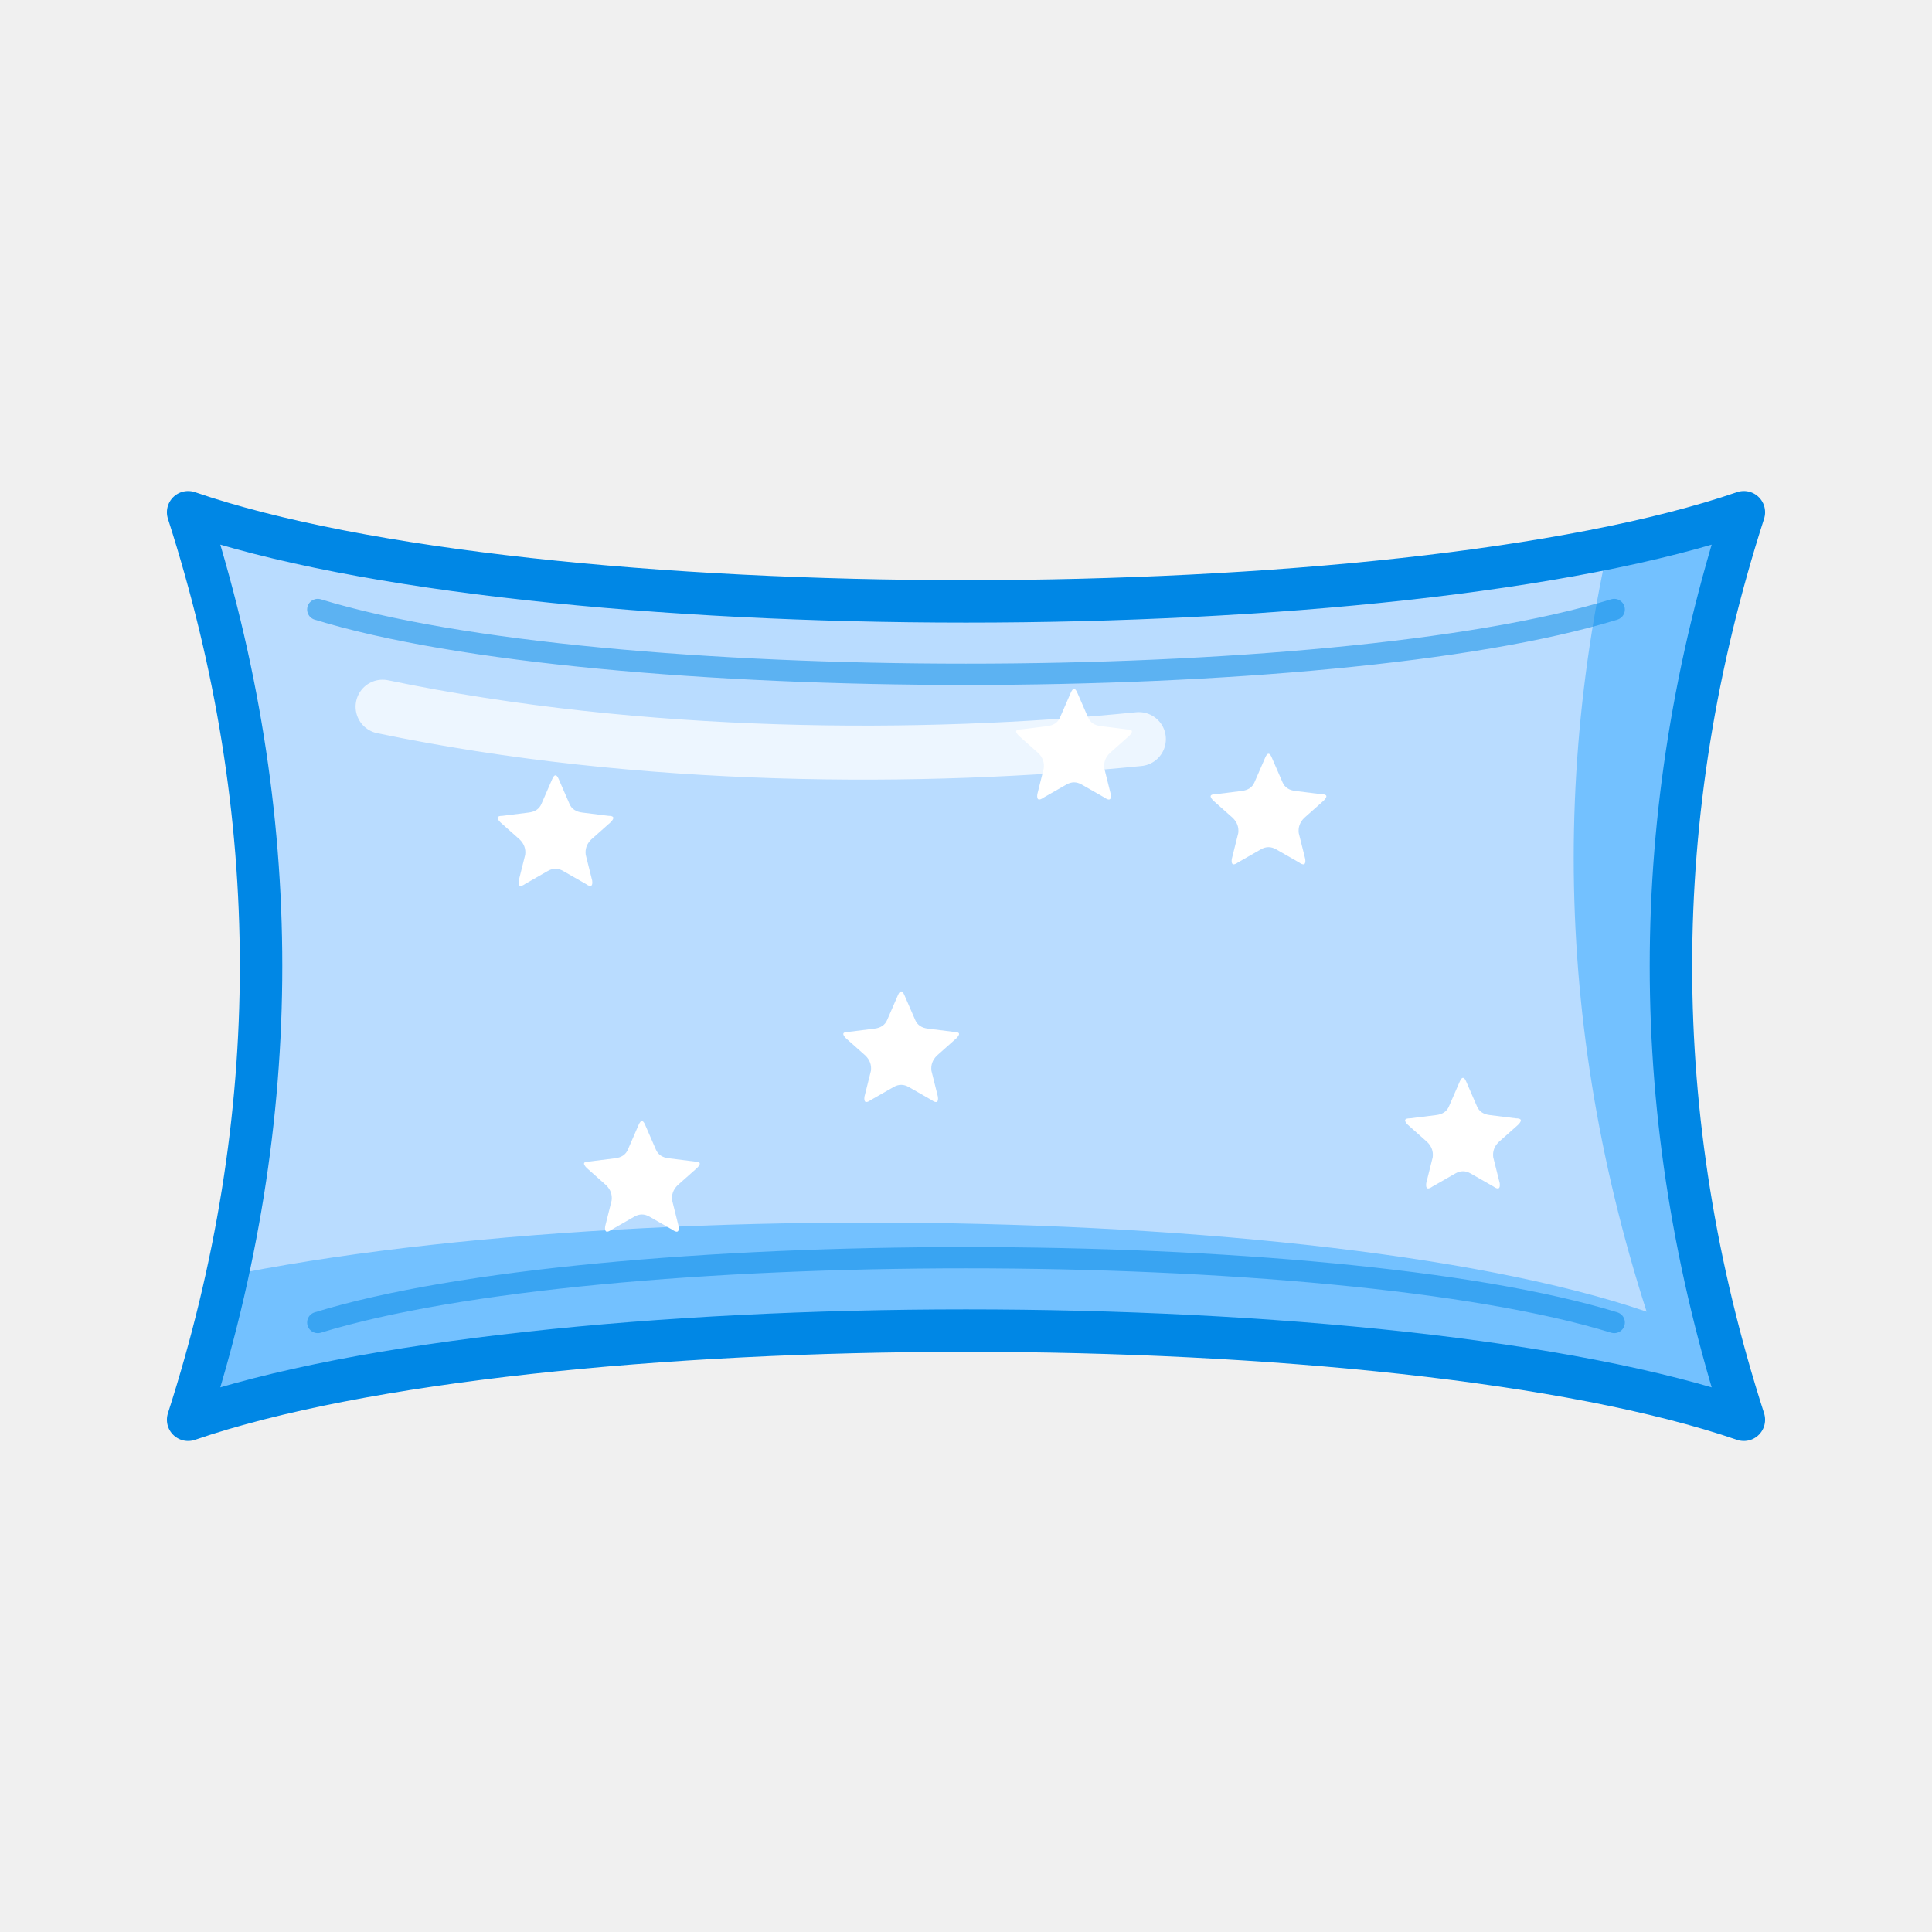
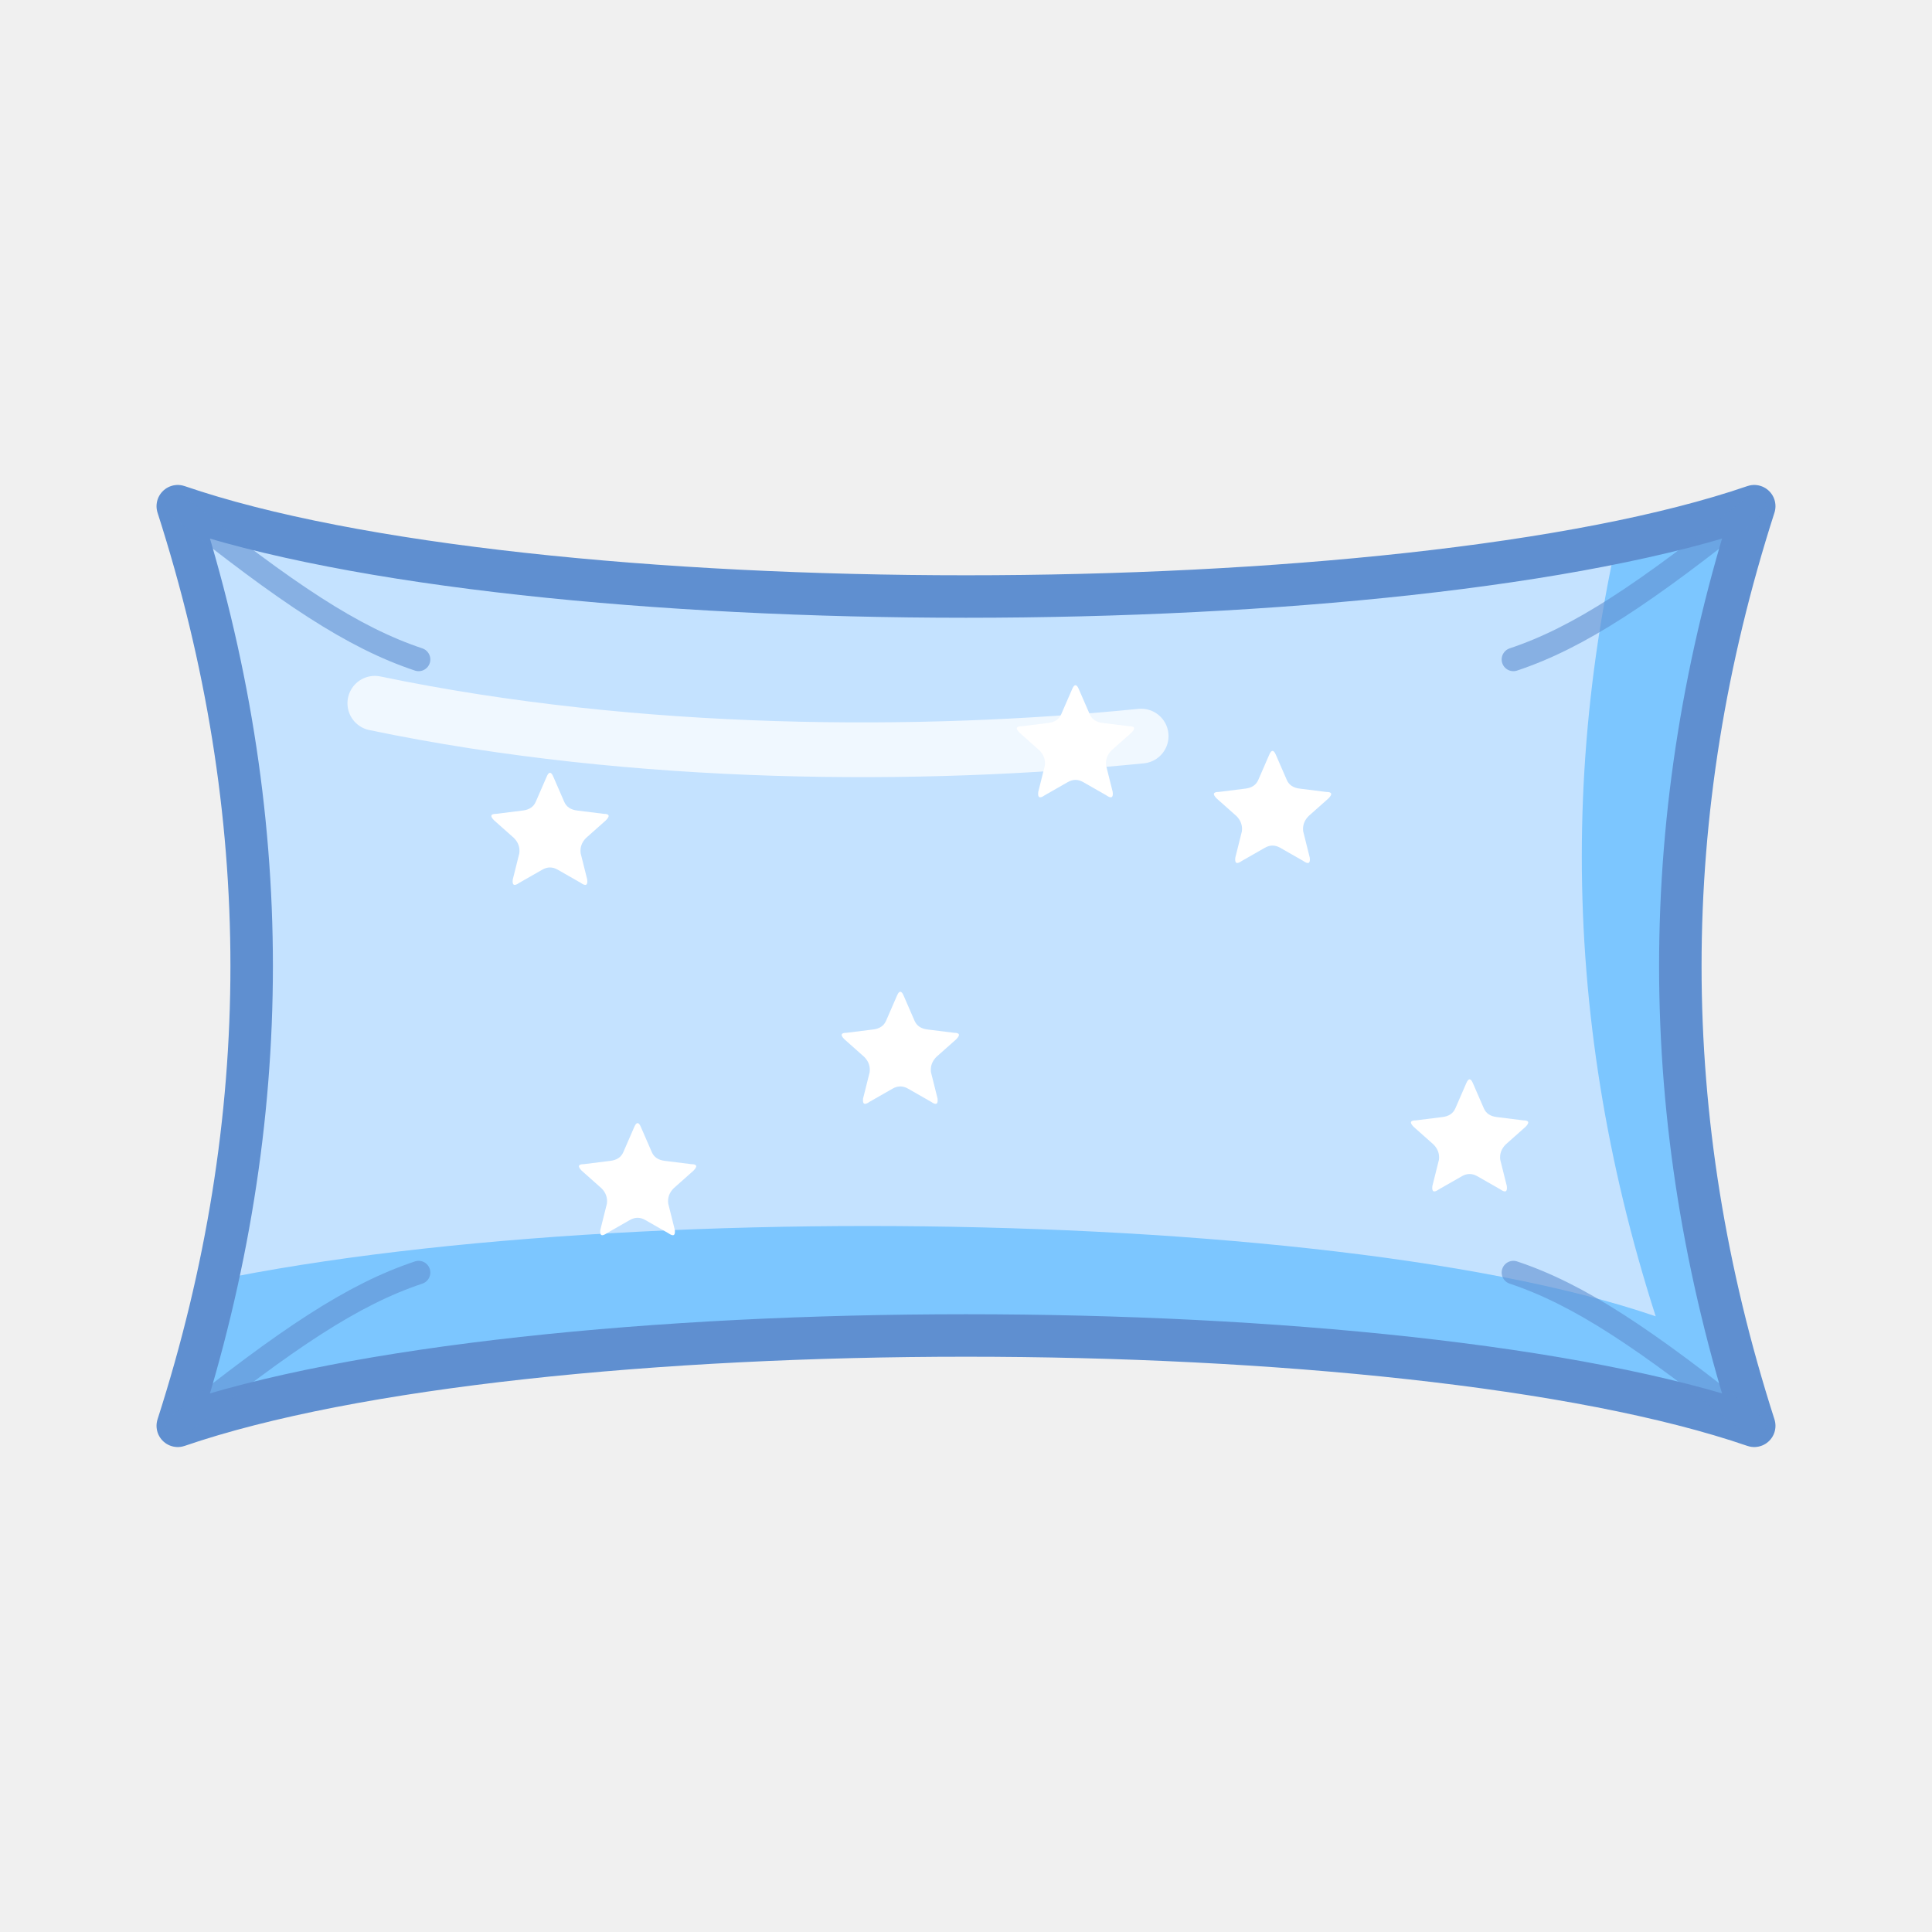
<svg xmlns="http://www.w3.org/2000/svg" viewBox="0 0 200 200" width="200" height="200">
  <defs>
    <clipPath id="caa8e87d1a">
      <path d="M-72,-42 C-40,-31 40,-31 72,-42 C63,-14 63,14 72,42 C40,31 -40,31 -72,42 C-63,14 -63,-14 -72,-42Z" />
    </clipPath>
  </defs>
-   <g transform="translate(100 100) scale(1.1184 1.1184) translate(0 0)">
-     <path d="M-72,-42 C-40,-31 40,-31 72,-42 C63,-14 63,14 72,42 C40,31 -40,31 -72,42 C-63,14 -63,-14 -72,-42Z" fill="#73C1FF" />
+   <g transform="translate(100 100) scale(1.1333 1.1333) translate(0 0)">
+     <path d="M-72,-42 C-40,-31 40,-31 72,-42 C63,-14 63,14 72,42 C40,31 -40,31 -72,42 C-63,14 -63,-14 -72,-42Z" fill="#7CC6FF" />
    <g clip-path="url(#caa8e87d1a)">
-       <path d="M-72,-42 C-40,-31 40,-31 72,-42 C63,-14 63,14 72,42 C40,31 -40,31 -72,42 C-63,14 -63,-14 -72,-42Z" fill="#B9DCFF" transform="translate(-9 -10)" />
+       <path d="M-72,-42 C-40,-31 40,-31 72,-42 C63,-14 63,14 72,42 C40,31 -40,31 -72,42 C-63,14 -63,-14 -72,-42Z" fill="#C4E2FF" transform="translate(-9 -10)" />
    </g>
    <g clip-path="url(#caa8e87d1a)">
      <path d="M-38.3,-17.3 Q-38,-18 -37.7,-17.3 L-36.7,-15 Q-36.4,-14.3 -35.5,-14.2 L-33.1,-13.9 Q-32.3,-13.9 -32.9,-13.3 L-34.7,-11.7 Q-35.3,-11.1 -35.2,-10.3 L-34.6,-7.9 Q-34.5,-7.1 -35.2,-7.6 L-37.3,-8.8 Q-38,-9.2 -38.7,-8.8 L-40.8,-7.6 Q-41.5,-7.1 -41.4,-7.9 L-40.8,-10.3 Q-40.7,-11.1 -41.3,-11.7 L-43.1,-13.3 Q-43.7,-13.9 -42.9,-13.9 L-40.5,-14.2 Q-39.6,-14.3 -39.3,-15Z" fill="#FFFFFF" />
      <path d="M-6.3,2.7 Q-6,2 -5.7,2.7 L-4.7,5 Q-4.4,5.7 -3.5,5.8 L-1.1,6.1 Q-0.3,6.1 -0.9,6.7 L-2.7,8.3 Q-3.3,8.9 -3.2,9.7 L-2.6,12.1 Q-2.5,12.9 -3.2,12.4 L-5.3,11.2 Q-6,10.8 -6.7,11.2 L-8.8,12.4 Q-9.5,12.9 -9.4,12.1 L-8.8,9.7 Q-8.7,8.9 -9.3,8.3 L-11.1,6.7 Q-11.7,6.1 -10.9,6.1 L-8.5,5.8 Q-7.6,5.7 -7.3,5Z" fill="#FFFFFF" />
      <path d="M27.7,-19.3 Q28,-20 28.3,-19.3 L29.3,-17 Q29.6,-16.3 30.5,-16.2 L32.9,-15.9 Q33.7,-15.9 33.1,-15.3 L31.3,-13.7 Q30.7,-13.1 30.8,-12.3 L31.4,-9.9 Q31.5,-9.1 30.8,-9.6 L28.7,-10.8 Q28,-11.2 27.3,-10.8 L25.2,-9.6 Q24.5,-9.1 24.6,-9.9 L25.2,-12.3 Q25.3,-13.1 24.7,-13.7 L22.9,-15.3 Q22.3,-15.9 23.1,-15.9 L25.5,-16.2 Q26.4,-16.3 26.7,-17Z" fill="#FFFFFF" />
      <path d="M45.7,10.7 Q46,10 46.3,10.7 L47.3,13 Q47.6,13.7 48.5,13.8 L50.9,14.1 Q51.7,14.1 51.1,14.7 L49.3,16.3 Q48.7,16.9 48.8,17.7 L49.4,20.1 Q49.5,20.9 48.8,20.4 L46.7,19.2 Q46,18.8 45.3,19.2 L43.2,20.4 Q42.5,20.9 42.6,20.1 L43.2,17.7 Q43.3,16.9 42.7,16.3 L40.9,14.7 Q40.3,14.1 41.1,14.1 L43.5,13.8 Q44.4,13.7 44.7,13Z" fill="#FFFFFF" />
      <path d="M-30.3,14.7 Q-30,14 -29.7,14.7 L-28.7,17 Q-28.4,17.7 -27.5,17.8 L-25.1,18.1 Q-24.3,18.1 -24.9,18.7 L-26.7,20.3 Q-27.3,20.9 -27.2,21.7 L-26.6,24.1 Q-26.5,24.9 -27.2,24.4 L-29.3,23.2 Q-30,22.8 -30.7,23.2 L-32.8,24.4 Q-33.5,24.9 -33.4,24.1 L-32.8,21.7 Q-32.7,20.9 -33.3,20.3 L-35.1,18.7 Q-35.7,18.1 -34.9,18.1 L-32.5,17.8 Q-31.6,17.7 -31.3,17Z" fill="#FFFFFF" />
      <path d="M9.7,-25.3 Q10,-26 10.3,-25.3 L11.3,-23 Q11.6,-22.3 12.5,-22.2 L14.9,-21.9 Q15.7,-21.9 15.1,-21.3 L13.3,-19.7 Q12.7,-19.1 12.8,-18.3 L13.4,-15.9 Q13.5,-15.1 12.8,-15.6 L10.7,-16.8 Q10,-17.2 9.3,-16.8 L7.2,-15.6 Q6.5,-15.1 6.6,-15.9 L7.2,-18.3 Q7.3,-19.1 6.7,-19.7 L4.9,-21.3 Q4.3,-21.9 5.1,-21.9 L7.5,-22.2 Q8.4,-22.3 8.7,-23Z" fill="#FFFFFF" />
    </g>
    <path d="M-54,-24 C-30,-19 -4,-19 16,-21" fill="none" stroke="#FFFFFF" stroke-width="5" stroke-linecap="round" stroke-linejoin="round" opacity="0.75" />
-     <path d="M-72,-42 C-40,-31 40,-31 72,-42 C63,-14 63,14 72,42 C40,31 -40,31 -72,42 C-63,14 -63,-14 -72,-42Z" fill="none" stroke="#0087E5" stroke-width="3.93" stroke-linejoin="round" />
-     <path d="M-60,-33 C-34,-25 34,-25 60,-33 M-60,33 C-34,25 34,25 60,33" fill="none" stroke="#0087E5" stroke-width="1.97" stroke-linecap="round" stroke-linejoin="round" opacity="0.5" />
+     <path d="M-72,-42 C-40,-31 40,-31 72,-42 C63,-14 63,14 72,42 C40,31 -40,31 -72,42 C-63,14 -63,-14 -72,-42Z" fill="none" stroke="#5F8FD0" stroke-width="3.88" stroke-linejoin="round" />
+     <path d="M-72,-42 C-62,-34 -56,-30 -50,-28 M72,-42 C62,-34 56,-30 50,-28 M-72,42 C-62,34 -56,30 -50,28 M72,42 C62,34 56,30 50,28" fill="none" stroke="#5F8FD0" stroke-width="2.14" stroke-linecap="round" stroke-linejoin="round" opacity="0.6" />
  </g>
</svg>
